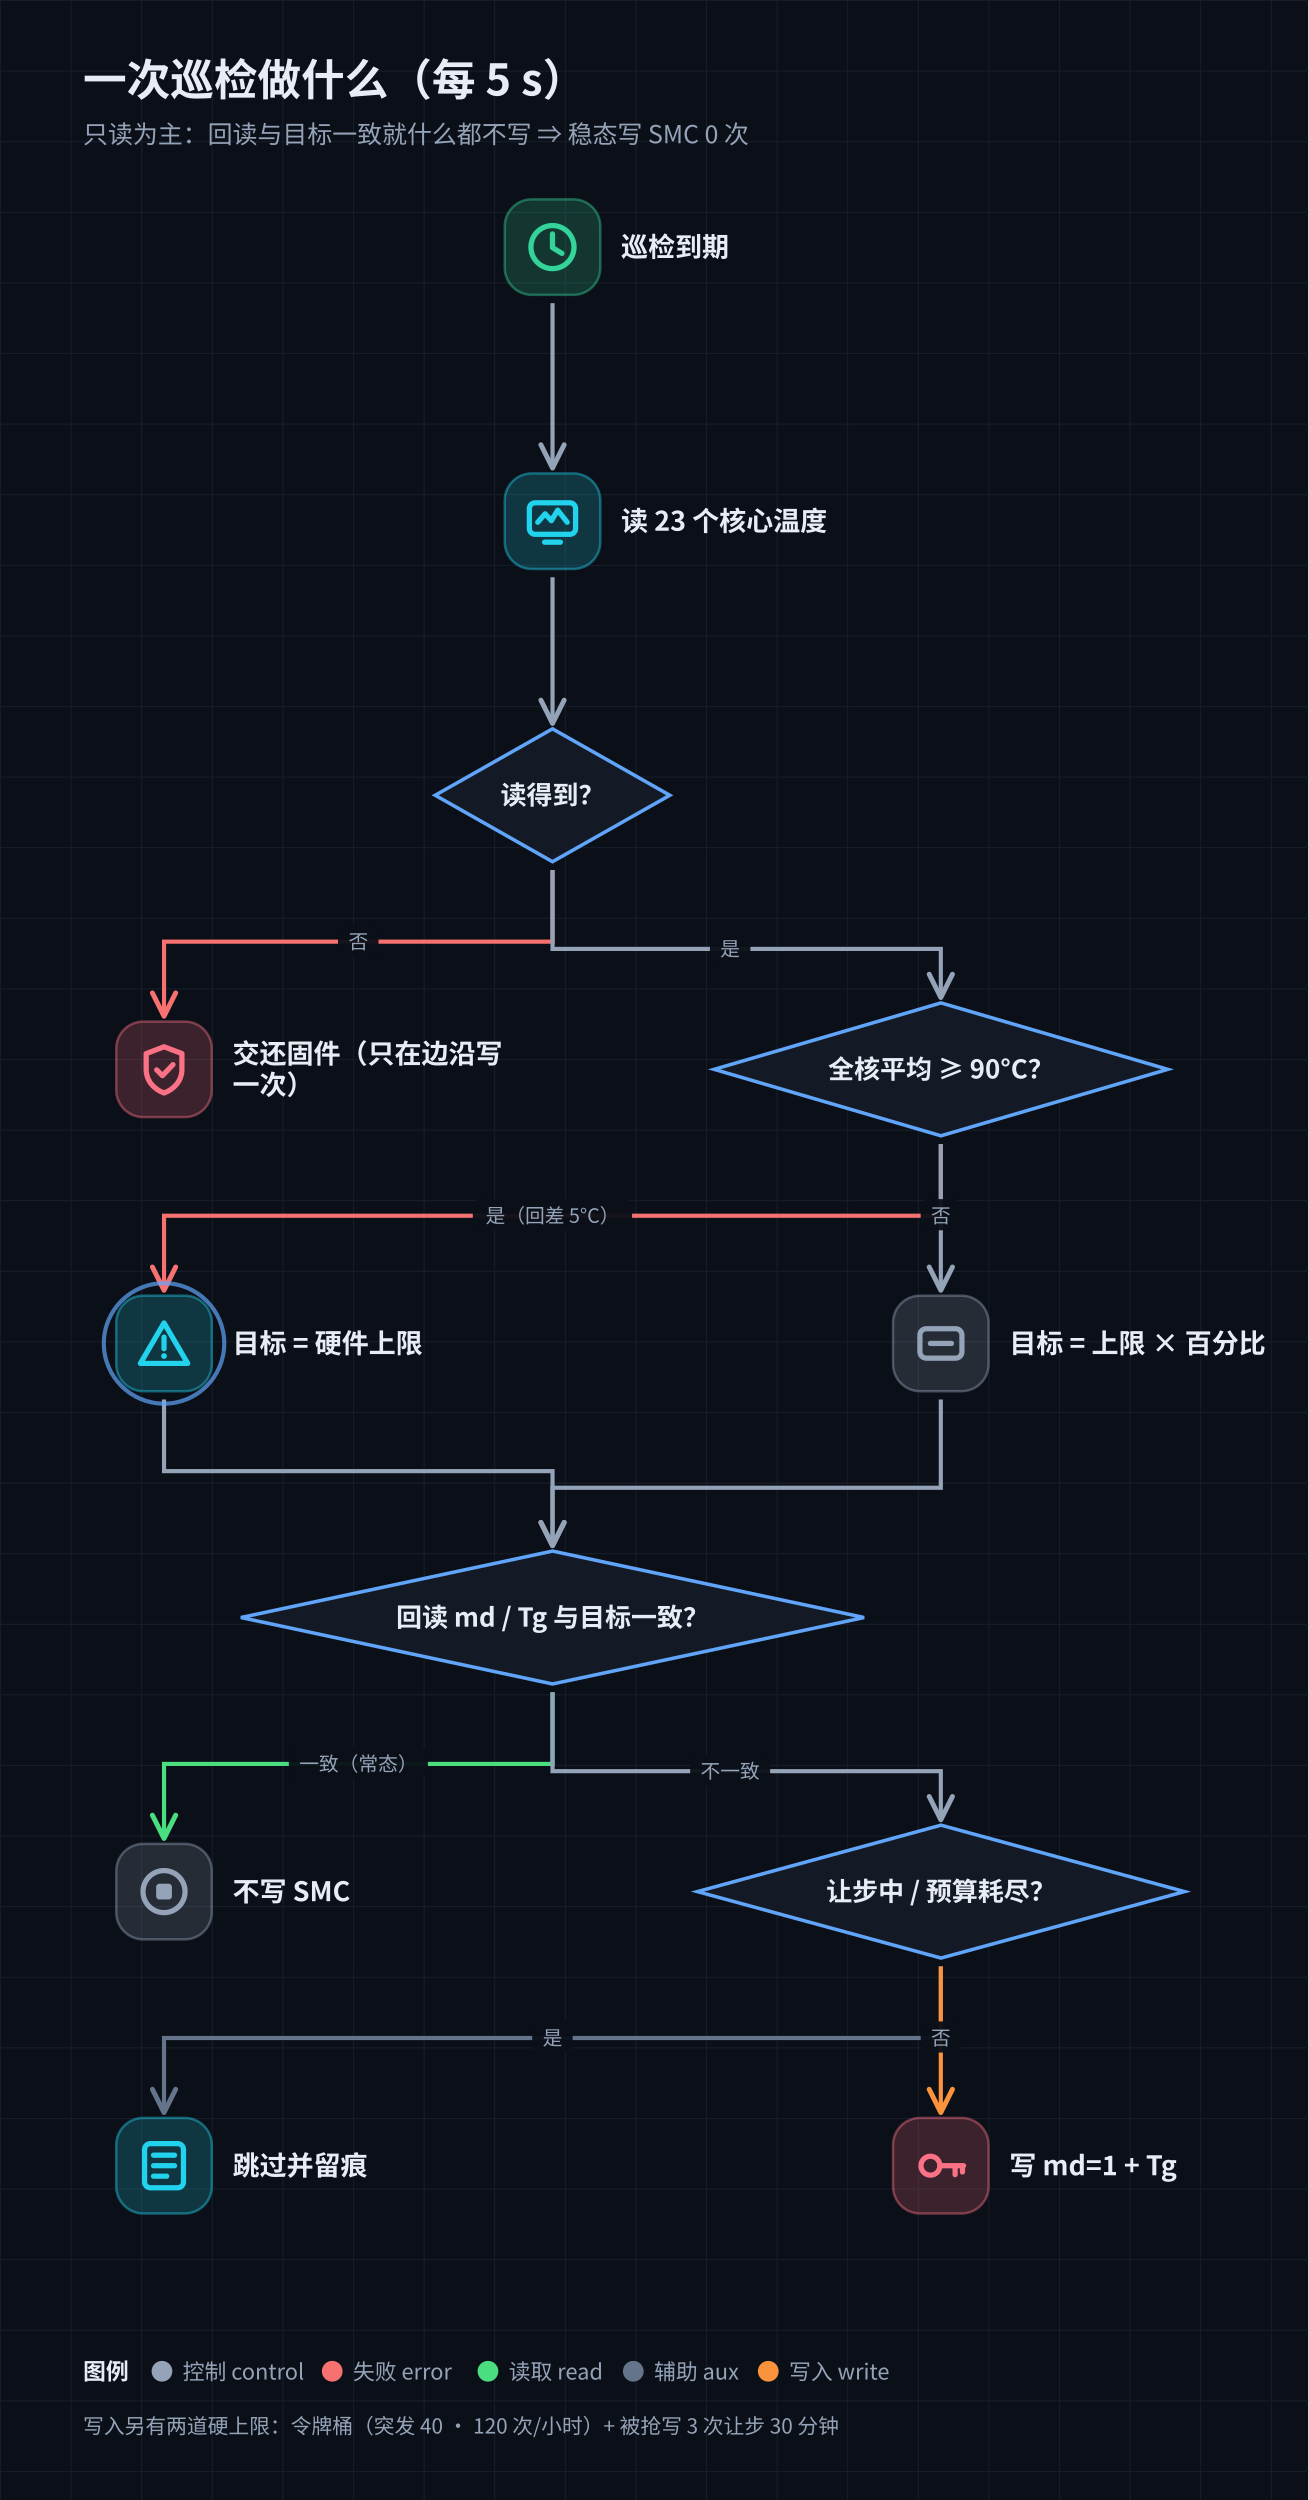
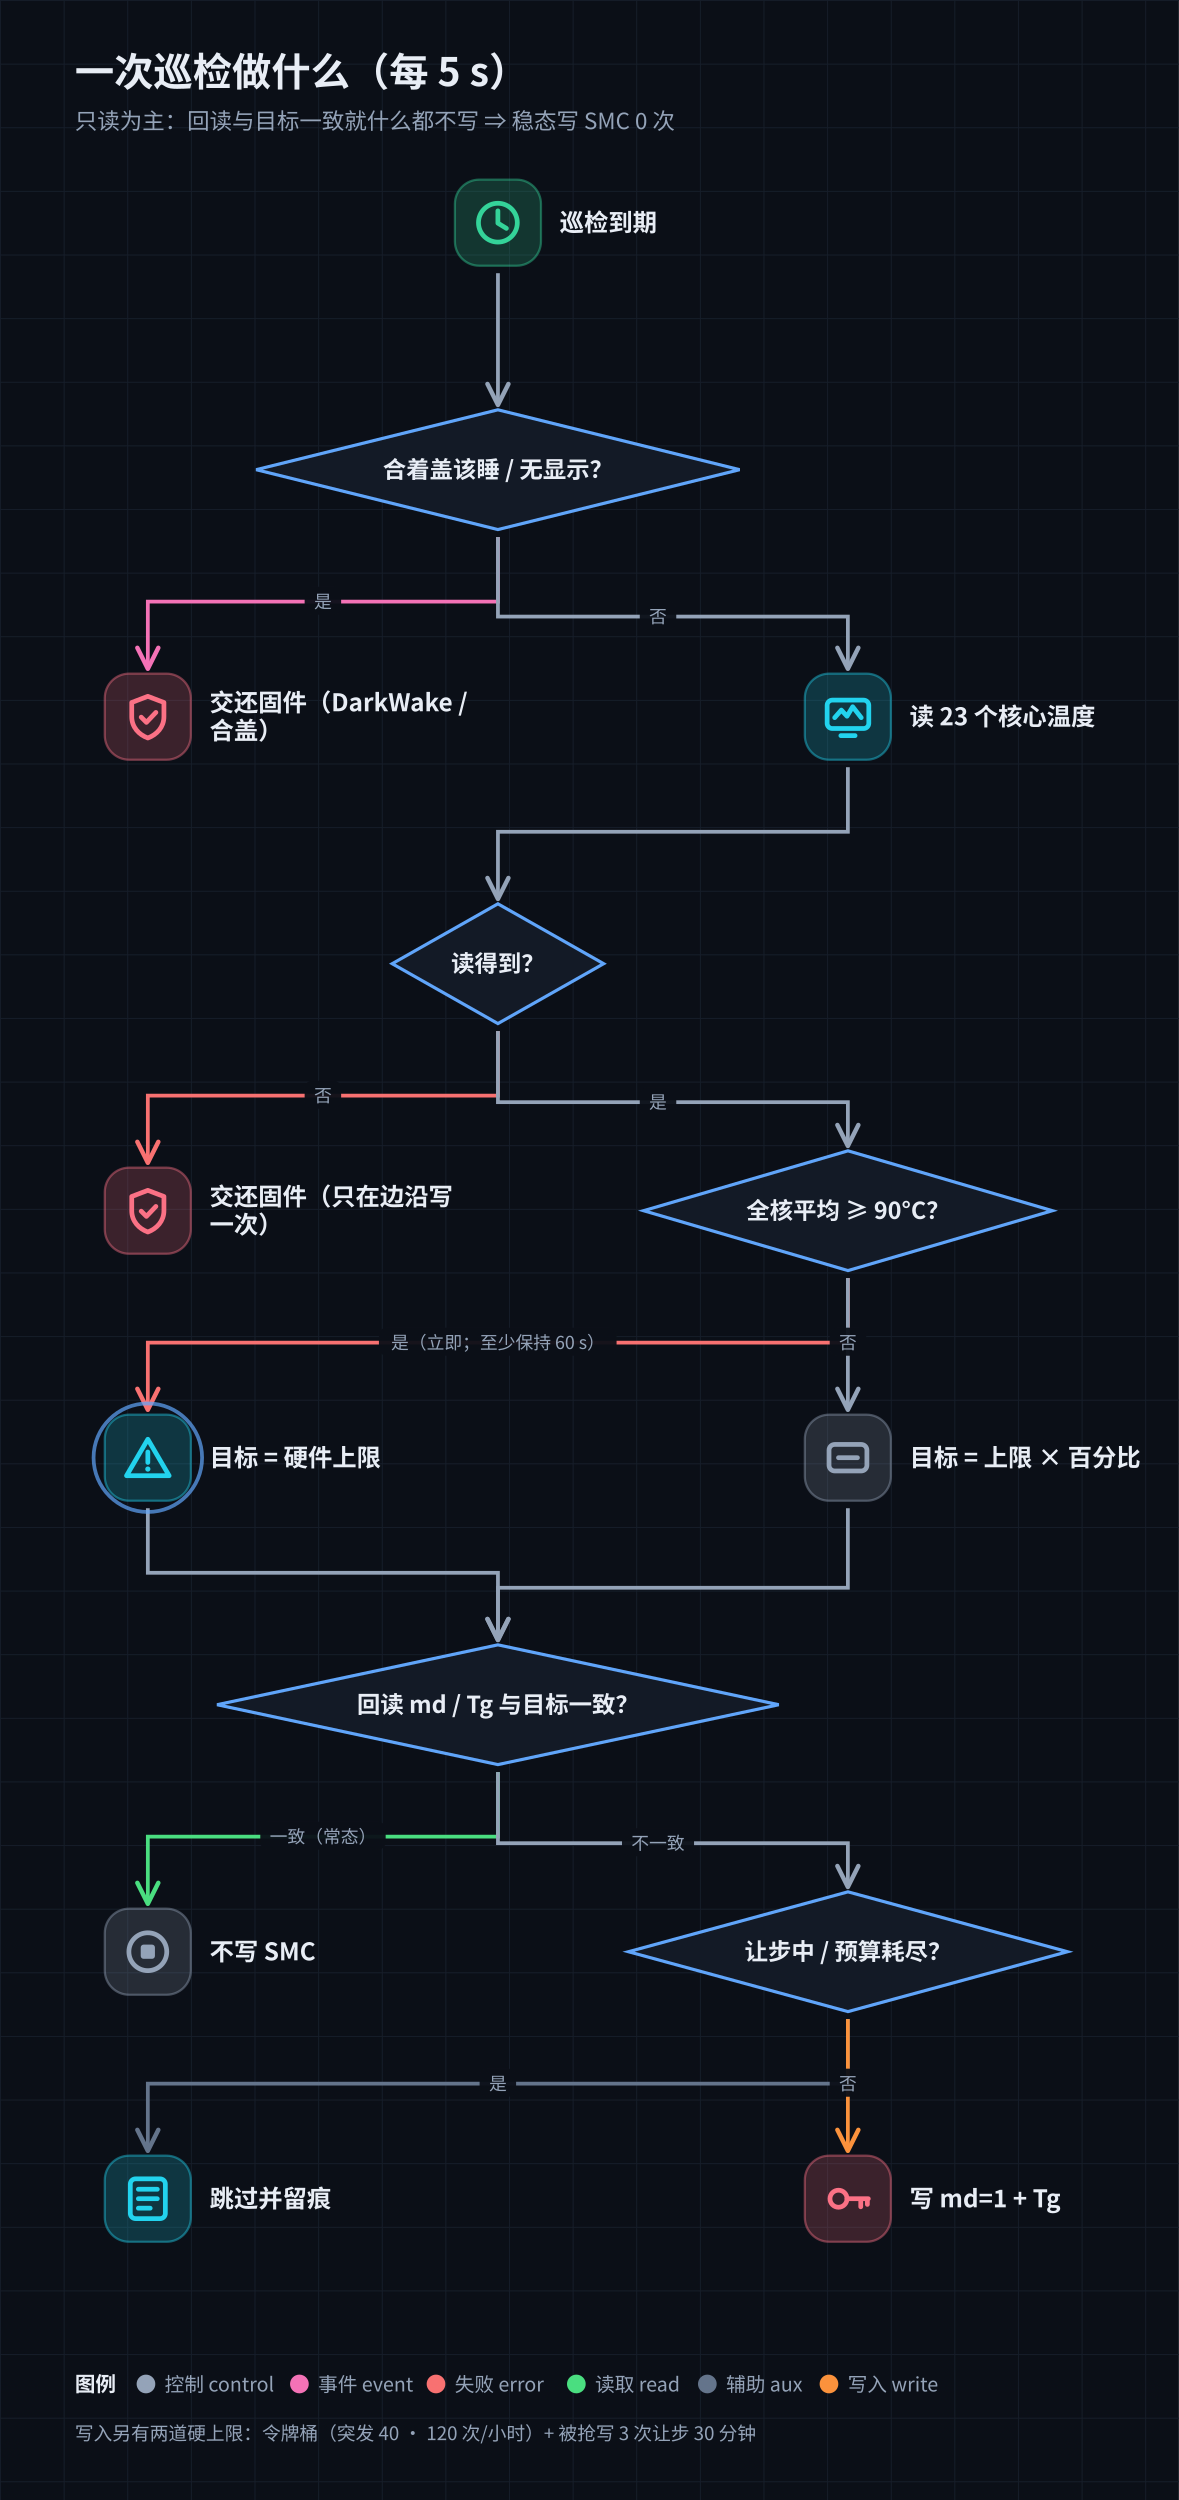
- <svg xmlns="http://www.w3.org/2000/svg" viewBox="0 0 630 1204" width="630" height="1204" font-family="-apple-system,BlinkMacSystemFont,'Segoe UI','PingFang SC','Hiragino Sans GB','Microsoft YaHei','Noto Sans CJK SC','Source Han Sans SC',Helvetica,Arial,sans-serif" role="img" aria-label="一次巡检做什么（每 5 s）">
+ <svg xmlns="http://www.w3.org/2000/svg" viewBox="0 0 630 1336" width="630" height="1336" font-family="-apple-system,BlinkMacSystemFont,'Segoe UI','PingFang SC','Hiragino Sans GB','Microsoft YaHei','Noto Sans CJK SC','Source Han Sans SC',Helvetica,Arial,sans-serif" role="img" aria-label="一次巡检做什么（每 5 s）">
  <defs>
    <pattern id="af-grid" width="34" height="34" patternUnits="userSpaceOnUse">
      <path d="M34 0 H0 V34" fill="none" stroke="#161D29" stroke-width="1" />
    </pattern>
    <marker id="af-ah" viewBox="0 0 10 10" refX="8" refY="5" markerWidth="7" markerHeight="7" orient="auto-start-reverse">
      <path d="M1 1 L9 5 L1 9" fill="none" stroke="context-stroke" stroke-width="1.7" stroke-linecap="round" stroke-linejoin="round" />
    </marker>
-     <style>@media (prefers-reduced-motion: no-preference){.flow{stroke-dasharray:6 6;animation:af-dash 0.8s linear infinite}.flow-slow{stroke-dasharray:4 8;animation:af-dash 1.6s linear infinite}.rv0{opacity:0;animation:af-in .5s ease-out 0.00s forwards}.rv1{opacity:0;animation:af-in .5s ease-out 0.10s forwards}.rv2{opacity:0;animation:af-in .5s ease-out 0.20s forwards}.rv3{opacity:0;animation:af-in .5s ease-out 0.30s forwards}.rv4{opacity:0;animation:af-in .5s ease-out 0.40s forwards}.rv5{opacity:0;animation:af-in .5s ease-out 0.50s forwards}.rv6{opacity:0;animation:af-in .5s ease-out 0.60s forwards}.rv7{opacity:0;animation:af-in .5s ease-out 0.70s forwards}}@media (prefers-reduced-motion: reduce){  .rv0,.rv1,.rv2,.rv3,.rv4,.rv5,.rv6,.rv7{opacity:1}}@keyframes af-dash{to{stroke-dashoffset:-12}}@keyframes af-in{to{opacity:1}}</style>
+     <style>@media (prefers-reduced-motion: no-preference){.flow{stroke-dasharray:6 6;animation:af-dash 0.8s linear infinite}.flow-slow{stroke-dasharray:4 8;animation:af-dash 1.6s linear infinite}.rv0{opacity:0;animation:af-in .5s ease-out 0.00s forwards}.rv1{opacity:0;animation:af-in .5s ease-out 0.10s forwards}.rv2{opacity:0;animation:af-in .5s ease-out 0.20s forwards}.rv3{opacity:0;animation:af-in .5s ease-out 0.30s forwards}.rv4{opacity:0;animation:af-in .5s ease-out 0.40s forwards}.rv5{opacity:0;animation:af-in .5s ease-out 0.50s forwards}.rv6{opacity:0;animation:af-in .5s ease-out 0.60s forwards}.rv7{opacity:0;animation:af-in .5s ease-out 0.70s forwards}.rv8{opacity:0;animation:af-in .5s ease-out 0.80s forwards}}@media (prefers-reduced-motion: reduce){  .rv0,.rv1,.rv2,.rv3,.rv4,.rv5,.rv6,.rv7,.rv8{opacity:1}}@keyframes af-dash{to{stroke-dashoffset:-12}}@keyframes af-in{to{opacity:1}}</style>
  </defs>
-   <rect width="630" height="1204" fill="#0B0F17" />
-   <rect width="630" height="1204" fill="url(#af-grid)" />
+   <rect width="630" height="1336" fill="#0B0F17" />
+   <rect width="630" height="1336" fill="url(#af-grid)" />
  <text x="40" y="46" font-size="21" font-weight="800" fill="#E8EDF5">一次巡检做什么（每 5 s）</text>
  <text x="40" y="69" font-size="12" fill="#94A3B8">只读为主：回读与目标一致就什么都不写 ⇒ 稳态写 SMC 0 次</text>
-   <path class="flow" d="M 266.1 146.0 L 266.1 224.0" fill="none" stroke="#94A3B8" stroke-width="2" marker-end="url(#af-ah)" />
-   <path class="flow" d="M 266.1 278.0 L 266.1 347.0" fill="none" stroke="#94A3B8" stroke-width="2" marker-end="url(#af-ah)" />
-   <path class="flow" d="M 266.1 419.0 L 266.1 453.5 L 79.0 453.5 L 79.0 488.0" fill="none" stroke="#F87171" stroke-width="2" marker-end="url(#af-ah)" />
-   <path class="flow" d="M 266.1 419.0 L 266.1 457.0 L 453.1 457.0 L 453.1 479.0" fill="none" stroke="#94A3B8" stroke-width="2" marker-end="url(#af-ah)" />
-   <path class="flow" d="M 453.1 551.0 L 453.1 585.5 L 79.0 585.5 L 79.0 620.0" fill="none" stroke="#F87171" stroke-width="2" marker-end="url(#af-ah)" />
-   <path class="flow" d="M 453.1 551.0 L 453.1 620.0" fill="none" stroke="#94A3B8" stroke-width="2" marker-end="url(#af-ah)" />
-   <path class="flow" d="M 79.0 674.0 L 79.0 708.5 L 266.1 708.5 L 266.1 743.0" fill="none" stroke="#94A3B8" stroke-width="2" marker-end="url(#af-ah)" />
-   <path class="flow" d="M 453.1 674.0 L 453.1 716.5 L 266.1 716.5 L 266.1 743.0" fill="none" stroke="#94A3B8" stroke-width="2" marker-end="url(#af-ah)" />
-   <path class="flow" d="M 266.1 815.0 L 266.1 849.5 L 79.0 849.5 L 79.0 884.0" fill="none" stroke="#4ADE80" stroke-width="2" marker-end="url(#af-ah)" />
-   <path class="flow" d="M 266.1 815.0 L 266.1 853.0 L 453.1 853.0 L 453.1 875.0" fill="none" stroke="#94A3B8" stroke-width="2" marker-end="url(#af-ah)" />
-   <path class="flow" d="M 453.1 947.0 L 453.1 981.5 L 79.0 981.5 L 79.0 1016.0" fill="none" stroke="#64748B" stroke-width="2" marker-end="url(#af-ah)" />
-   <path class="flow" d="M 453.1 947.0 L 453.1 1016.0" fill="none" stroke="#FB923C" stroke-width="2" marker-end="url(#af-ah)" />
-   <rect x="162.8" y="445.5" width="19.5" height="15" rx="4" fill="#0B0F17" opacity="0.95" />
-   <text x="172.6" y="456.9" text-anchor="middle" font-size="9.5" fill="#94A3B8">否</text>
-   <rect x="341.9" y="449.0" width="19.5" height="15" rx="4" fill="#0B0F17" opacity="0.95" />
-   <text x="351.6" y="460.4" text-anchor="middle" font-size="9.5" fill="#94A3B8">是</text>
-   <rect x="227.7" y="577.5" width="76.7" height="15" rx="4" fill="#0B0F17" opacity="0.95" />
-   <text x="266.1" y="588.9" text-anchor="middle" font-size="9.5" fill="#94A3B8">是（回差 5°C）</text>
-   <rect x="443.4" y="577.5" width="19.5" height="15" rx="4" fill="#0B0F17" opacity="0.95" />
-   <text x="453.1" y="588.9" text-anchor="middle" font-size="9.5" fill="#94A3B8">否</text>
-   <rect x="139.1" y="841.5" width="67.0" height="15" rx="4" fill="#0B0F17" opacity="0.95" />
-   <text x="172.6" y="852.9" text-anchor="middle" font-size="9.5" fill="#94A3B8">一致（常态）</text>
-   <rect x="332.4" y="845.0" width="38.5" height="15" rx="4" fill="#0B0F17" opacity="0.95" />
-   <text x="351.6" y="856.4" text-anchor="middle" font-size="9.5" fill="#94A3B8">不一致</text>
-   <rect x="256.3" y="973.5" width="19.5" height="15" rx="4" fill="#0B0F17" opacity="0.95" />
-   <text x="266.1" y="984.9" text-anchor="middle" font-size="9.5" fill="#94A3B8">是</text>
-   <rect x="443.4" y="973.5" width="19.5" height="15" rx="4" fill="#0B0F17" opacity="0.95" />
-   <text x="453.1" y="984.9" text-anchor="middle" font-size="9.5" fill="#94A3B8">否</text>
-   <circle r="4.0" fill="#94A3B8" opacity="0.95" visibility="hidden">
-     <set attributeName="visibility" to="visible" begin="0.00s" />
-     <animateMotion dur="4.5s" begin="0.00s" repeatCount="indefinite" path="M 266.1 146.0 L 266.1 224.0" />
+   <path class="flow" d="M 266.1 146.0 L 266.1 215.0" fill="none" stroke="#94A3B8" stroke-width="2" marker-end="url(#af-ah)" />
+   <path class="flow" d="M 266.1 287.0 L 266.1 321.5 L 79.0 321.5 L 79.0 356.0" fill="none" stroke="#F472B6" stroke-width="2" marker-end="url(#af-ah)" />
+   <path class="flow" d="M 266.1 287.0 L 266.1 329.5 L 453.1 329.5 L 453.1 356.0" fill="none" stroke="#94A3B8" stroke-width="2" marker-end="url(#af-ah)" />
+   <path class="flow" d="M 453.1 410.0 L 453.1 444.5 L 266.1 444.5 L 266.1 479.0" fill="none" stroke="#94A3B8" stroke-width="2" marker-end="url(#af-ah)" />
+   <path class="flow" d="M 266.1 551.0 L 266.1 585.5 L 79.0 585.5 L 79.0 620.0" fill="none" stroke="#F87171" stroke-width="2" marker-end="url(#af-ah)" />
+   <path class="flow" d="M 266.1 551.0 L 266.1 589.0 L 453.1 589.0 L 453.1 611.0" fill="none" stroke="#94A3B8" stroke-width="2" marker-end="url(#af-ah)" />
+   <path class="flow" d="M 453.1 683.0 L 453.1 717.5 L 79.0 717.5 L 79.0 752.0" fill="none" stroke="#F87171" stroke-width="2" marker-end="url(#af-ah)" />
+   <path class="flow" d="M 453.1 683.0 L 453.1 752.0" fill="none" stroke="#94A3B8" stroke-width="2" marker-end="url(#af-ah)" />
+   <path class="flow" d="M 79.0 806.0 L 79.0 840.5 L 266.1 840.5 L 266.1 875.0" fill="none" stroke="#94A3B8" stroke-width="2" marker-end="url(#af-ah)" />
+   <path class="flow" d="M 453.1 806.0 L 453.1 848.5 L 266.1 848.5 L 266.1 875.0" fill="none" stroke="#94A3B8" stroke-width="2" marker-end="url(#af-ah)" />
+   <path class="flow" d="M 266.1 947.0 L 266.1 981.5 L 79.0 981.5 L 79.0 1016.0" fill="none" stroke="#4ADE80" stroke-width="2" marker-end="url(#af-ah)" />
+   <path class="flow" d="M 266.1 947.0 L 266.1 985.0 L 453.1 985.0 L 453.1 1007.0" fill="none" stroke="#94A3B8" stroke-width="2" marker-end="url(#af-ah)" />
+   <path class="flow" d="M 453.1 1079.0 L 453.1 1113.5 L 79.0 1113.5 L 79.0 1148.0" fill="none" stroke="#64748B" stroke-width="2" marker-end="url(#af-ah)" />
+   <path class="flow" d="M 453.1 1079.0 L 453.1 1148.0" fill="none" stroke="#FB923C" stroke-width="2" marker-end="url(#af-ah)" />
+   <rect x="162.8" y="313.5" width="19.5" height="15" rx="4" fill="#0B0F17" opacity="0.95" />
+   <text x="172.6" y="324.9" text-anchor="middle" font-size="9.5" fill="#94A3B8">是</text>
+   <rect x="341.9" y="321.5" width="19.5" height="15" rx="4" fill="#0B0F17" opacity="0.95" />
+   <text x="351.6" y="332.9" text-anchor="middle" font-size="9.5" fill="#94A3B8">否</text>
+   <rect x="162.8" y="577.5" width="19.5" height="15" rx="4" fill="#0B0F17" opacity="0.95" />
+   <text x="172.6" y="588.9" text-anchor="middle" font-size="9.5" fill="#94A3B8">否</text>
+   <rect x="341.9" y="581.0" width="19.5" height="15" rx="4" fill="#0B0F17" opacity="0.95" />
+   <text x="351.6" y="592.4" text-anchor="middle" font-size="9.5" fill="#94A3B8">是</text>
+   <rect x="202.5" y="709.5" width="127.0" height="15" rx="4" fill="#0B0F17" opacity="0.95" />
+   <text x="266.1" y="720.9" text-anchor="middle" font-size="9.5" fill="#94A3B8">是（立即；至少保持 60 s）</text>
+   <rect x="443.4" y="709.5" width="19.5" height="15" rx="4" fill="#0B0F17" opacity="0.95" />
+   <text x="453.1" y="720.9" text-anchor="middle" font-size="9.5" fill="#94A3B8">否</text>
+   <rect x="139.1" y="973.5" width="67.0" height="15" rx="4" fill="#0B0F17" opacity="0.95" />
+   <text x="172.6" y="984.9" text-anchor="middle" font-size="9.5" fill="#94A3B8">一致（常态）</text>
+   <rect x="332.4" y="977.0" width="38.5" height="15" rx="4" fill="#0B0F17" opacity="0.95" />
+   <text x="351.6" y="988.4" text-anchor="middle" font-size="9.5" fill="#94A3B8">不一致</text>
+   <rect x="256.3" y="1105.5" width="19.5" height="15" rx="4" fill="#0B0F17" opacity="0.95" />
+   <text x="266.1" y="1116.9" text-anchor="middle" font-size="9.5" fill="#94A3B8">是</text>
+   <rect x="443.4" y="1105.5" width="19.5" height="15" rx="4" fill="#0B0F17" opacity="0.95" />
+   <text x="453.1" y="1116.9" text-anchor="middle" font-size="9.5" fill="#94A3B8">否</text>
+   <circle r="4.0" fill="#94A3B8" opacity="0.95" visibility="hidden">
+     <set attributeName="visibility" to="visible" begin="0.00s" />
+     <animateMotion dur="5.25s" begin="0.00s" repeatCount="indefinite" path="M 266.1 146.0 L 266.1 215.0" />
  </circle>
  <circle r="4.0" fill="#94A3B8" opacity="0.95" visibility="hidden">
    <set attributeName="visibility" to="visible" begin="0.75s" />
-     <animateMotion dur="4.5s" begin="0.75s" repeatCount="indefinite" path="M 266.1 278.0 L 266.1 347.0" />
+     <animateMotion dur="5.25s" begin="0.75s" repeatCount="indefinite" path="M 266.1 287.0 L 266.1 329.5 L 453.1 329.5 L 453.1 356.0" />
  </circle>
  <circle r="4.0" fill="#94A3B8" opacity="0.95" visibility="hidden">
    <set attributeName="visibility" to="visible" begin="1.50s" />
-     <animateMotion dur="4.5s" begin="1.50s" repeatCount="indefinite" path="M 266.1 419.0 L 266.1 457.0 L 453.1 457.0 L 453.1 479.0" />
+     <animateMotion dur="5.25s" begin="1.50s" repeatCount="indefinite" path="M 453.1 410.0 L 453.1 444.5 L 266.1 444.5 L 266.1 479.0" />
  </circle>
  <circle r="4.0" fill="#94A3B8" opacity="0.95" visibility="hidden">
    <set attributeName="visibility" to="visible" begin="2.25s" />
-     <animateMotion dur="4.5s" begin="2.25s" repeatCount="indefinite" path="M 453.1 551.0 L 453.1 620.0" />
+     <animateMotion dur="5.25s" begin="2.25s" repeatCount="indefinite" path="M 266.1 551.0 L 266.1 589.0 L 453.1 589.0 L 453.1 611.0" />
  </circle>
  <circle r="4.0" fill="#94A3B8" opacity="0.95" visibility="hidden">
    <set attributeName="visibility" to="visible" begin="3.00s" />
-     <animateMotion dur="4.5s" begin="3.00s" repeatCount="indefinite" path="M 453.1 674.0 L 453.1 716.5 L 266.1 716.5 L 266.1 743.0" />
+     <animateMotion dur="5.25s" begin="3.00s" repeatCount="indefinite" path="M 453.1 683.0 L 453.1 752.0" />
  </circle>
  <circle r="4.0" fill="#94A3B8" opacity="0.95" visibility="hidden">
    <set attributeName="visibility" to="visible" begin="3.75s" />
-     <animateMotion dur="4.5s" begin="3.75s" repeatCount="indefinite" path="M 266.1 815.0 L 266.1 853.0 L 453.1 853.0 L 453.1 875.0" />
+     <animateMotion dur="5.25s" begin="3.75s" repeatCount="indefinite" path="M 453.1 806.0 L 453.1 848.5 L 266.1 848.5 L 266.1 875.0" />
+   </circle>
+   <circle r="4.0" fill="#94A3B8" opacity="0.95" visibility="hidden">
+     <set attributeName="visibility" to="visible" begin="4.50s" />
+     <animateMotion dur="5.25s" begin="4.50s" repeatCount="indefinite" path="M 266.1 947.0 L 266.1 985.0 L 453.1 985.0 L 453.1 1007.0" />
+   </circle>
+   <circle r="4.0" fill="#F472B6" opacity="0.95" visibility="hidden">
+     <set attributeName="visibility" to="visible" begin="0.00s" />
+     <animateMotion dur="1.8s" begin="0.00s" repeatCount="indefinite" path="M 266.1 287.0 L 266.1 321.5 L 79.0 321.5 L 79.0 356.0" />
  </circle>
  <circle r="4.0" fill="#F87171" opacity="0.95" visibility="hidden">
    <set attributeName="visibility" to="visible" begin="0.00s" />
-     <animateMotion dur="1.8s" begin="0.00s" repeatCount="indefinite" path="M 266.1 419.0 L 266.1 453.5 L 79.0 453.5 L 79.0 488.0" />
+     <animateMotion dur="1.8s" begin="0.00s" repeatCount="indefinite" path="M 266.1 551.0 L 266.1 585.5 L 79.0 585.5 L 79.0 620.0" />
  </circle>
  <circle r="4.0" fill="#4ADE80" opacity="0.95" visibility="hidden">
    <set attributeName="visibility" to="visible" begin="0.00s" />
-     <animateMotion dur="1.8s" begin="0.00s" repeatCount="indefinite" path="M 266.1 815.0 L 266.1 849.5 L 79.0 849.5 L 79.0 884.0" />
-   </circle>
-   <circle r="4.0" fill="#64748B" opacity="0.95" visibility="hidden">
-     <set attributeName="visibility" to="visible" begin="0.00s" />
-     <animateMotion dur="1.8s" begin="0.00s" repeatCount="indefinite" path="M 453.1 947.0 L 453.1 981.5 L 79.0 981.5 L 79.0 1016.0" />
+     <animateMotion dur="1.8s" begin="0.00s" repeatCount="indefinite" path="M 266.1 947.0 L 266.1 981.5 L 79.0 981.5 L 79.0 1016.0" />
  </circle>
  <g class="rv0">
    <rect x="243.1" y="96.0" width="46.0" height="46.0" rx="13" fill="rgba(52,211,153,0.2)" stroke="rgba(52,211,153,0.42)" stroke-width="1.2" />
    <g transform="translate(250.89,103.82) scale(1.265)" color="#34D399">
      <circle cx="12" cy="12" r="8.2" fill="none" stroke="currentColor" stroke-width="2" stroke-linecap="round" stroke-linejoin="round" />
      <path d="M12 7v5.2l3.6 2.2" fill="none" stroke="currentColor" stroke-width="2" stroke-linecap="round" stroke-linejoin="round" />
    </g>
    <text x="299.1" y="123.6" font-size="13" font-weight="700" fill="#E8EDF5">巡检到期</text>
  </g>
  <g class="rv1">
-     <rect x="243.1" y="228.0" width="46.0" height="46.0" rx="13" fill="rgba(34,211,238,0.2)" stroke="rgba(34,211,238,0.42)" stroke-width="1.2" />
-     <g transform="translate(250.89,235.82) scale(1.265)" color="#22D3EE">
+     <path d="M 266.075 219.0 L 395.25 251.0 L 266.075 283.0 L 136.9 251.0 Z" fill="#131A26" stroke="#60A5FA" stroke-width="1.7" />
+     <text x="266.075" y="255.4" text-anchor="middle" font-size="12.5" font-weight="700" fill="#E8EDF5">合着盖该睡 / 无显示？</text>
+   </g>
+   <g class="rv2">
+     <rect x="56.0" y="360.0" width="46.0" height="46.0" rx="13" fill="rgba(251,113,133,0.2)" stroke="rgba(251,113,133,0.42)" stroke-width="1.2" />
+     <g transform="translate(63.82,367.82) scale(1.265)" color="#FB7185">
+       <path d="M12 3.4 5.2 6v6c0 4.4 3 7.6 6.8 9 3.8-1.4 6.8-4.6 6.8-9V6Z" fill="none" stroke="currentColor" stroke-width="2" stroke-linecap="round" stroke-linejoin="round" />
+       <path d="M9.2 12.2l2.2 2.2 4-4.2" fill="none" stroke="currentColor" stroke-width="2" stroke-linecap="round" stroke-linejoin="round" />
+     </g>
+     <text x="112.0" y="380.1" font-size="13" font-weight="700" fill="#E8EDF5">交还固件（DarkWake /</text>
+     <text x="112.0" y="395.1" font-size="13" font-weight="700" fill="#E8EDF5">合盖）</text>
+   </g>
+   <g class="rv2">
+     <rect x="430.1" y="360.0" width="46.0" height="46.0" rx="13" fill="rgba(34,211,238,0.2)" stroke="rgba(34,211,238,0.42)" stroke-width="1.2" />
+     <g transform="translate(437.97,367.82) scale(1.265)" color="#22D3EE">
      <rect x="3.2" y="5" width="17.6" height="12" rx="2.2" fill="none" stroke="currentColor" stroke-width="2" stroke-linecap="round" stroke-linejoin="round" />
      <path d="M6.4 12.4l2.8-3.2 2.4 2.6 2.4-4 3.6 4.6M9 20h6" fill="none" stroke="currentColor" stroke-width="2" stroke-linecap="round" stroke-linejoin="round" />
    </g>
-     <text x="299.1" y="255.6" font-size="13" font-weight="700" fill="#E8EDF5">读 23 个核心温度</text>
-   </g>
-   <g class="rv2">
-     <path d="M 266.075 351.0 L 322.575 383.0 L 266.075 415.0 L 209.575 383.0 Z" fill="#131A26" stroke="#60A5FA" stroke-width="1.7" />
-     <text x="266.075" y="387.4" text-anchor="middle" font-size="12.5" font-weight="700" fill="#E8EDF5">读得到？</text>
+     <text x="486.1" y="387.6" font-size="13" font-weight="700" fill="#E8EDF5">读 23 个核心温度</text>
  </g>
  <g class="rv3">
-     <rect x="56.0" y="492.0" width="46.0" height="46.0" rx="13" fill="rgba(251,113,133,0.2)" stroke="rgba(251,113,133,0.42)" stroke-width="1.2" />
-     <g transform="translate(63.82,499.82) scale(1.265)" color="#FB7185">
+     <path d="M 266.075 483.0 L 322.575 515.0 L 266.075 547.0 L 209.575 515.0 Z" fill="#131A26" stroke="#60A5FA" stroke-width="1.7" />
+     <text x="266.075" y="519.4" text-anchor="middle" font-size="12.5" font-weight="700" fill="#E8EDF5">读得到？</text>
+   </g>
+   <g class="rv4">
+     <rect x="56.0" y="624.0" width="46.0" height="46.0" rx="13" fill="rgba(251,113,133,0.2)" stroke="rgba(251,113,133,0.42)" stroke-width="1.2" />
+     <g transform="translate(63.82,631.82) scale(1.265)" color="#FB7185">
      <path d="M12 3.4 5.2 6v6c0 4.4 3 7.6 6.8 9 3.8-1.4 6.8-4.6 6.8-9V6Z" fill="none" stroke="currentColor" stroke-width="2" stroke-linecap="round" stroke-linejoin="round" />
      <path d="M9.2 12.2l2.2 2.2 4-4.2" fill="none" stroke="currentColor" stroke-width="2" stroke-linecap="round" stroke-linejoin="round" />
    </g>
-     <text x="112.0" y="512.1" font-size="13" font-weight="700" fill="#E8EDF5">交还固件（只在边沿写</text>
-     <text x="112.0" y="527.1" font-size="13" font-weight="700" fill="#E8EDF5">一次）</text>
-   </g>
-   <g class="rv3">
-     <path d="M 453.15 483.0 L 562.375 515.0 L 453.15 547.0 L 343.925 515.0 Z" fill="#131A26" stroke="#60A5FA" stroke-width="1.7" />
-     <text x="453.15" y="519.4" text-anchor="middle" font-size="12.5" font-weight="700" fill="#E8EDF5">全核平均 ≥ 90°C？</text>
+     <text x="112.0" y="644.1" font-size="13" font-weight="700" fill="#E8EDF5">交还固件（只在边沿写</text>
+     <text x="112.0" y="659.1" font-size="13" font-weight="700" fill="#E8EDF5">一次）</text>
  </g>
  <g class="rv4">
-     <rect x="56.0" y="624.0" width="46.0" height="46.0" rx="13" fill="rgba(34,211,238,0.2)" stroke="rgba(34,211,238,0.42)" stroke-width="1.2" />
-     <g transform="translate(63.82,631.82) scale(1.265)" color="#22D3EE">
+     <path d="M 453.15 615.0 L 562.375 647.0 L 453.15 679.0 L 343.925 647.0 Z" fill="#131A26" stroke="#60A5FA" stroke-width="1.7" />
+     <text x="453.15" y="651.4" text-anchor="middle" font-size="12.5" font-weight="700" fill="#E8EDF5">全核平均 ≥ 90°C？</text>
+   </g>
+   <g class="rv5">
+     <rect x="56.0" y="756.0" width="46.0" height="46.0" rx="13" fill="rgba(34,211,238,0.2)" stroke="rgba(34,211,238,0.42)" stroke-width="1.2" />
+     <g transform="translate(63.82,763.82) scale(1.265)" color="#22D3EE">
      <path d="M12 4.2 21 19.6H3Z" fill="none" stroke="currentColor" stroke-width="2" stroke-linecap="round" stroke-linejoin="round" />
      <path d="M12 9.6v4.4" fill="none" stroke="currentColor" stroke-width="2" stroke-linecap="round" stroke-linejoin="round" />
      <circle cx="12" cy="16.8" r="1.1" fill="currentColor" />
    </g>
-     <text x="112.0" y="651.6" font-size="13" font-weight="700" fill="#E8EDF5">目标 = 硬件上限</text>
-   </g>
-   <g class="rv4">
-     <rect x="430.1" y="624.0" width="46.0" height="46.0" rx="13" fill="rgba(148,163,184,0.2)" stroke="rgba(148,163,184,0.42)" stroke-width="1.2" />
-     <g transform="translate(437.97,631.82) scale(1.265)" color="#94A3B8">
+     <text x="112.0" y="783.6" font-size="13" font-weight="700" fill="#E8EDF5">目标 = 硬件上限</text>
+   </g>
+   <g class="rv5">
+     <rect x="430.1" y="756.0" width="46.0" height="46.0" rx="13" fill="rgba(148,163,184,0.2)" stroke="rgba(148,163,184,0.42)" stroke-width="1.2" />
+     <g transform="translate(437.97,763.82) scale(1.265)" color="#94A3B8">
      <rect x="4" y="6.4" width="16" height="11.2" rx="2.4" fill="none" stroke="currentColor" stroke-width="2" stroke-linecap="round" stroke-linejoin="round" />
      <path d="M8 12h8" fill="none" stroke="currentColor" stroke-width="2" stroke-linecap="round" stroke-linejoin="round" />
    </g>
-     <text x="486.1" y="651.6" font-size="13" font-weight="700" fill="#E8EDF5">目标 = 上限 × 百分比</text>
-   </g>
-   <g class="rv5">
-     <path d="M 266.075 747.0 L 416.15 779.0 L 266.075 811.0 L 116.0 779.0 Z" fill="#131A26" stroke="#60A5FA" stroke-width="1.7" />
-     <text x="266.075" y="783.4" text-anchor="middle" font-size="12.5" font-weight="700" fill="#E8EDF5">回读 md / Tg 与目标一致？</text>
+     <text x="486.1" y="783.6" font-size="13" font-weight="700" fill="#E8EDF5">目标 = 上限 × 百分比</text>
  </g>
  <g class="rv6">
-     <rect x="56.0" y="888.0" width="46.0" height="46.0" rx="13" fill="rgba(148,163,184,0.2)" stroke="rgba(148,163,184,0.42)" stroke-width="1.2" />
-     <g transform="translate(63.82,895.82) scale(1.265)" color="#94A3B8">
+     <path d="M 266.075 879.0 L 416.15 911.0 L 266.075 943.0 L 116.0 911.0 Z" fill="#131A26" stroke="#60A5FA" stroke-width="1.7" />
+     <text x="266.075" y="915.4" text-anchor="middle" font-size="12.5" font-weight="700" fill="#E8EDF5">回读 md / Tg 与目标一致？</text>
+   </g>
+   <g class="rv7">
+     <rect x="56.0" y="1020.0" width="46.0" height="46.0" rx="13" fill="rgba(148,163,184,0.2)" stroke="rgba(148,163,184,0.42)" stroke-width="1.2" />
+     <g transform="translate(63.82,1027.82) scale(1.265)" color="#94A3B8">
      <circle cx="12" cy="12" r="8" fill="none" stroke="currentColor" stroke-width="2" stroke-linecap="round" stroke-linejoin="round" />
      <rect x="9" y="9" width="6" height="6" rx="1.2" fill="currentColor" />
    </g>
-     <text x="112.0" y="915.6" font-size="13" font-weight="700" fill="#E8EDF5">不写 SMC</text>
-   </g>
-   <g class="rv6">
-     <path d="M 453.15 879.0 L 570.45 911.0 L 453.15 943.0 L 335.85 911.0 Z" fill="#131A26" stroke="#60A5FA" stroke-width="1.7" />
-     <text x="453.15" y="915.4" text-anchor="middle" font-size="12.5" font-weight="700" fill="#E8EDF5">让步中 / 预算耗尽？</text>
+     <text x="112.0" y="1047.6" font-size="13" font-weight="700" fill="#E8EDF5">不写 SMC</text>
  </g>
  <g class="rv7">
-     <rect x="430.1" y="1020.0" width="46.0" height="46.0" rx="13" fill="rgba(251,113,133,0.2)" stroke="rgba(251,113,133,0.42)" stroke-width="1.2" />
-     <g transform="translate(437.97,1027.82) scale(1.265)" color="#FB7185">
+     <path d="M 453.15 1011.0 L 570.45 1043.0 L 453.15 1075.0 L 335.85 1043.0 Z" fill="#131A26" stroke="#60A5FA" stroke-width="1.7" />
+     <text x="453.15" y="1047.4" text-anchor="middle" font-size="12.5" font-weight="700" fill="#E8EDF5">让步中 / 预算耗尽？</text>
+   </g>
+   <g class="rv8">
+     <rect x="430.1" y="1152.0" width="46.0" height="46.0" rx="13" fill="rgba(251,113,133,0.2)" stroke="rgba(251,113,133,0.42)" stroke-width="1.2" />
+     <g transform="translate(437.97,1159.82) scale(1.265)" color="#FB7185">
      <circle cx="8" cy="12" r="3.6" fill="none" stroke="currentColor" stroke-width="2" stroke-linecap="round" stroke-linejoin="round" />
      <path d="M11.6 12h9M17.4 12v3.4M20.2 12v2.4" fill="none" stroke="currentColor" stroke-width="2" stroke-linecap="round" stroke-linejoin="round" />
    </g>
-     <text x="486.1" y="1047.6" font-size="13" font-weight="700" fill="#E8EDF5">写 md=1 + Tg</text>
-   </g>
-   <g class="rv7">
-     <rect x="56.0" y="1020.0" width="46.0" height="46.0" rx="13" fill="rgba(34,211,238,0.2)" stroke="rgba(34,211,238,0.42)" stroke-width="1.2" />
-     <g transform="translate(63.82,1027.82) scale(1.265)" color="#22D3EE">
+     <text x="486.1" y="1179.6" font-size="13" font-weight="700" fill="#E8EDF5">写 md=1 + Tg</text>
+   </g>
+   <g class="rv8">
+     <rect x="56.0" y="1152.0" width="46.0" height="46.0" rx="13" fill="rgba(34,211,238,0.2)" stroke="rgba(34,211,238,0.42)" stroke-width="1.2" />
+     <g transform="translate(63.82,1159.82) scale(1.265)" color="#22D3EE">
      <rect x="4.6" y="3.6" width="14.8" height="16.8" rx="2.2" fill="none" stroke="currentColor" stroke-width="2" stroke-linecap="round" stroke-linejoin="round" />
      <path d="M8 8h8M8 12h8M8 16h5" fill="none" stroke="currentColor" stroke-width="2" stroke-linecap="round" stroke-linejoin="round" />
    </g>
-     <text x="112.0" y="1047.6" font-size="13" font-weight="700" fill="#E8EDF5">跳过并留痕</text>
-   </g>
-   <circle cx="79.0" cy="647.0" r="29.0" fill="none" stroke="#60A5FA" stroke-width="2" opacity="0.7">
+     <text x="112.0" y="1179.6" font-size="13" font-weight="700" fill="#E8EDF5">跳过并留痕</text>
+   </g>
+   <circle cx="79.0" cy="779.0" r="29.0" fill="none" stroke="#60A5FA" stroke-width="2" opacity="0.7">
    <animate attributeName="r" values="29.0;42.0" dur="1.9s" repeatCount="indefinite" />
    <animate attributeName="opacity" values="0.65;0" dur="1.9s" repeatCount="indefinite" />
  </circle>
-   <text x="40" y="1146" font-size="11" font-weight="700" fill="#E8EDF5">图例</text>
-   <circle cx="78" cy="1142" r="5" fill="#94A3B8" />
-   <text x="88" y="1146" font-size="10.5" fill="#94A3B8">控制 control</text>
-   <circle cx="160" cy="1142" r="5" fill="#F87171" />
-   <text x="170" y="1146" font-size="10.5" fill="#94A3B8">失败 error</text>
-   <circle cx="235" cy="1142" r="5" fill="#4ADE80" />
-   <text x="245" y="1146" font-size="10.5" fill="#94A3B8">读取 read</text>
-   <circle cx="305" cy="1142" r="5" fill="#64748B" />
-   <text x="315" y="1146" font-size="10.5" fill="#94A3B8">辅助 aux</text>
-   <circle cx="370" cy="1142" r="5" fill="#FB923C" />
-   <text x="380" y="1146" font-size="10.5" fill="#94A3B8">写入 write</text>
-   <text x="40" y="1172" font-size="10" fill="#94A3B8">写入另有两道硬上限：令牌桶（突发 40 · 120 次/小时）+ 被抢写 3 次让步 30 分钟</text>
+   <text x="40" y="1278" font-size="11" font-weight="700" fill="#E8EDF5">图例</text>
+   <circle cx="78" cy="1274" r="5" fill="#94A3B8" />
+   <text x="88" y="1278" font-size="10.5" fill="#94A3B8">控制 control</text>
+   <circle cx="160" cy="1274" r="5" fill="#F472B6" />
+   <text x="170" y="1278" font-size="10.5" fill="#94A3B8">事件 event</text>
+   <circle cx="233" cy="1274" r="5" fill="#F87171" />
+   <text x="243" y="1278" font-size="10.5" fill="#94A3B8">失败 error</text>
+   <circle cx="308" cy="1274" r="5" fill="#4ADE80" />
+   <text x="318" y="1278" font-size="10.5" fill="#94A3B8">读取 read</text>
+   <circle cx="378" cy="1274" r="5" fill="#64748B" />
+   <text x="388" y="1278" font-size="10.5" fill="#94A3B8">辅助 aux</text>
+   <circle cx="443" cy="1274" r="5" fill="#FB923C" />
+   <text x="453" y="1278" font-size="10.5" fill="#94A3B8">写入 write</text>
+   <text x="40" y="1304" font-size="10" fill="#94A3B8">写入另有两道硬上限：令牌桶（突发 40 · 120 次/小时）+ 被抢写 3 次让步 30 分钟</text>
</svg>
